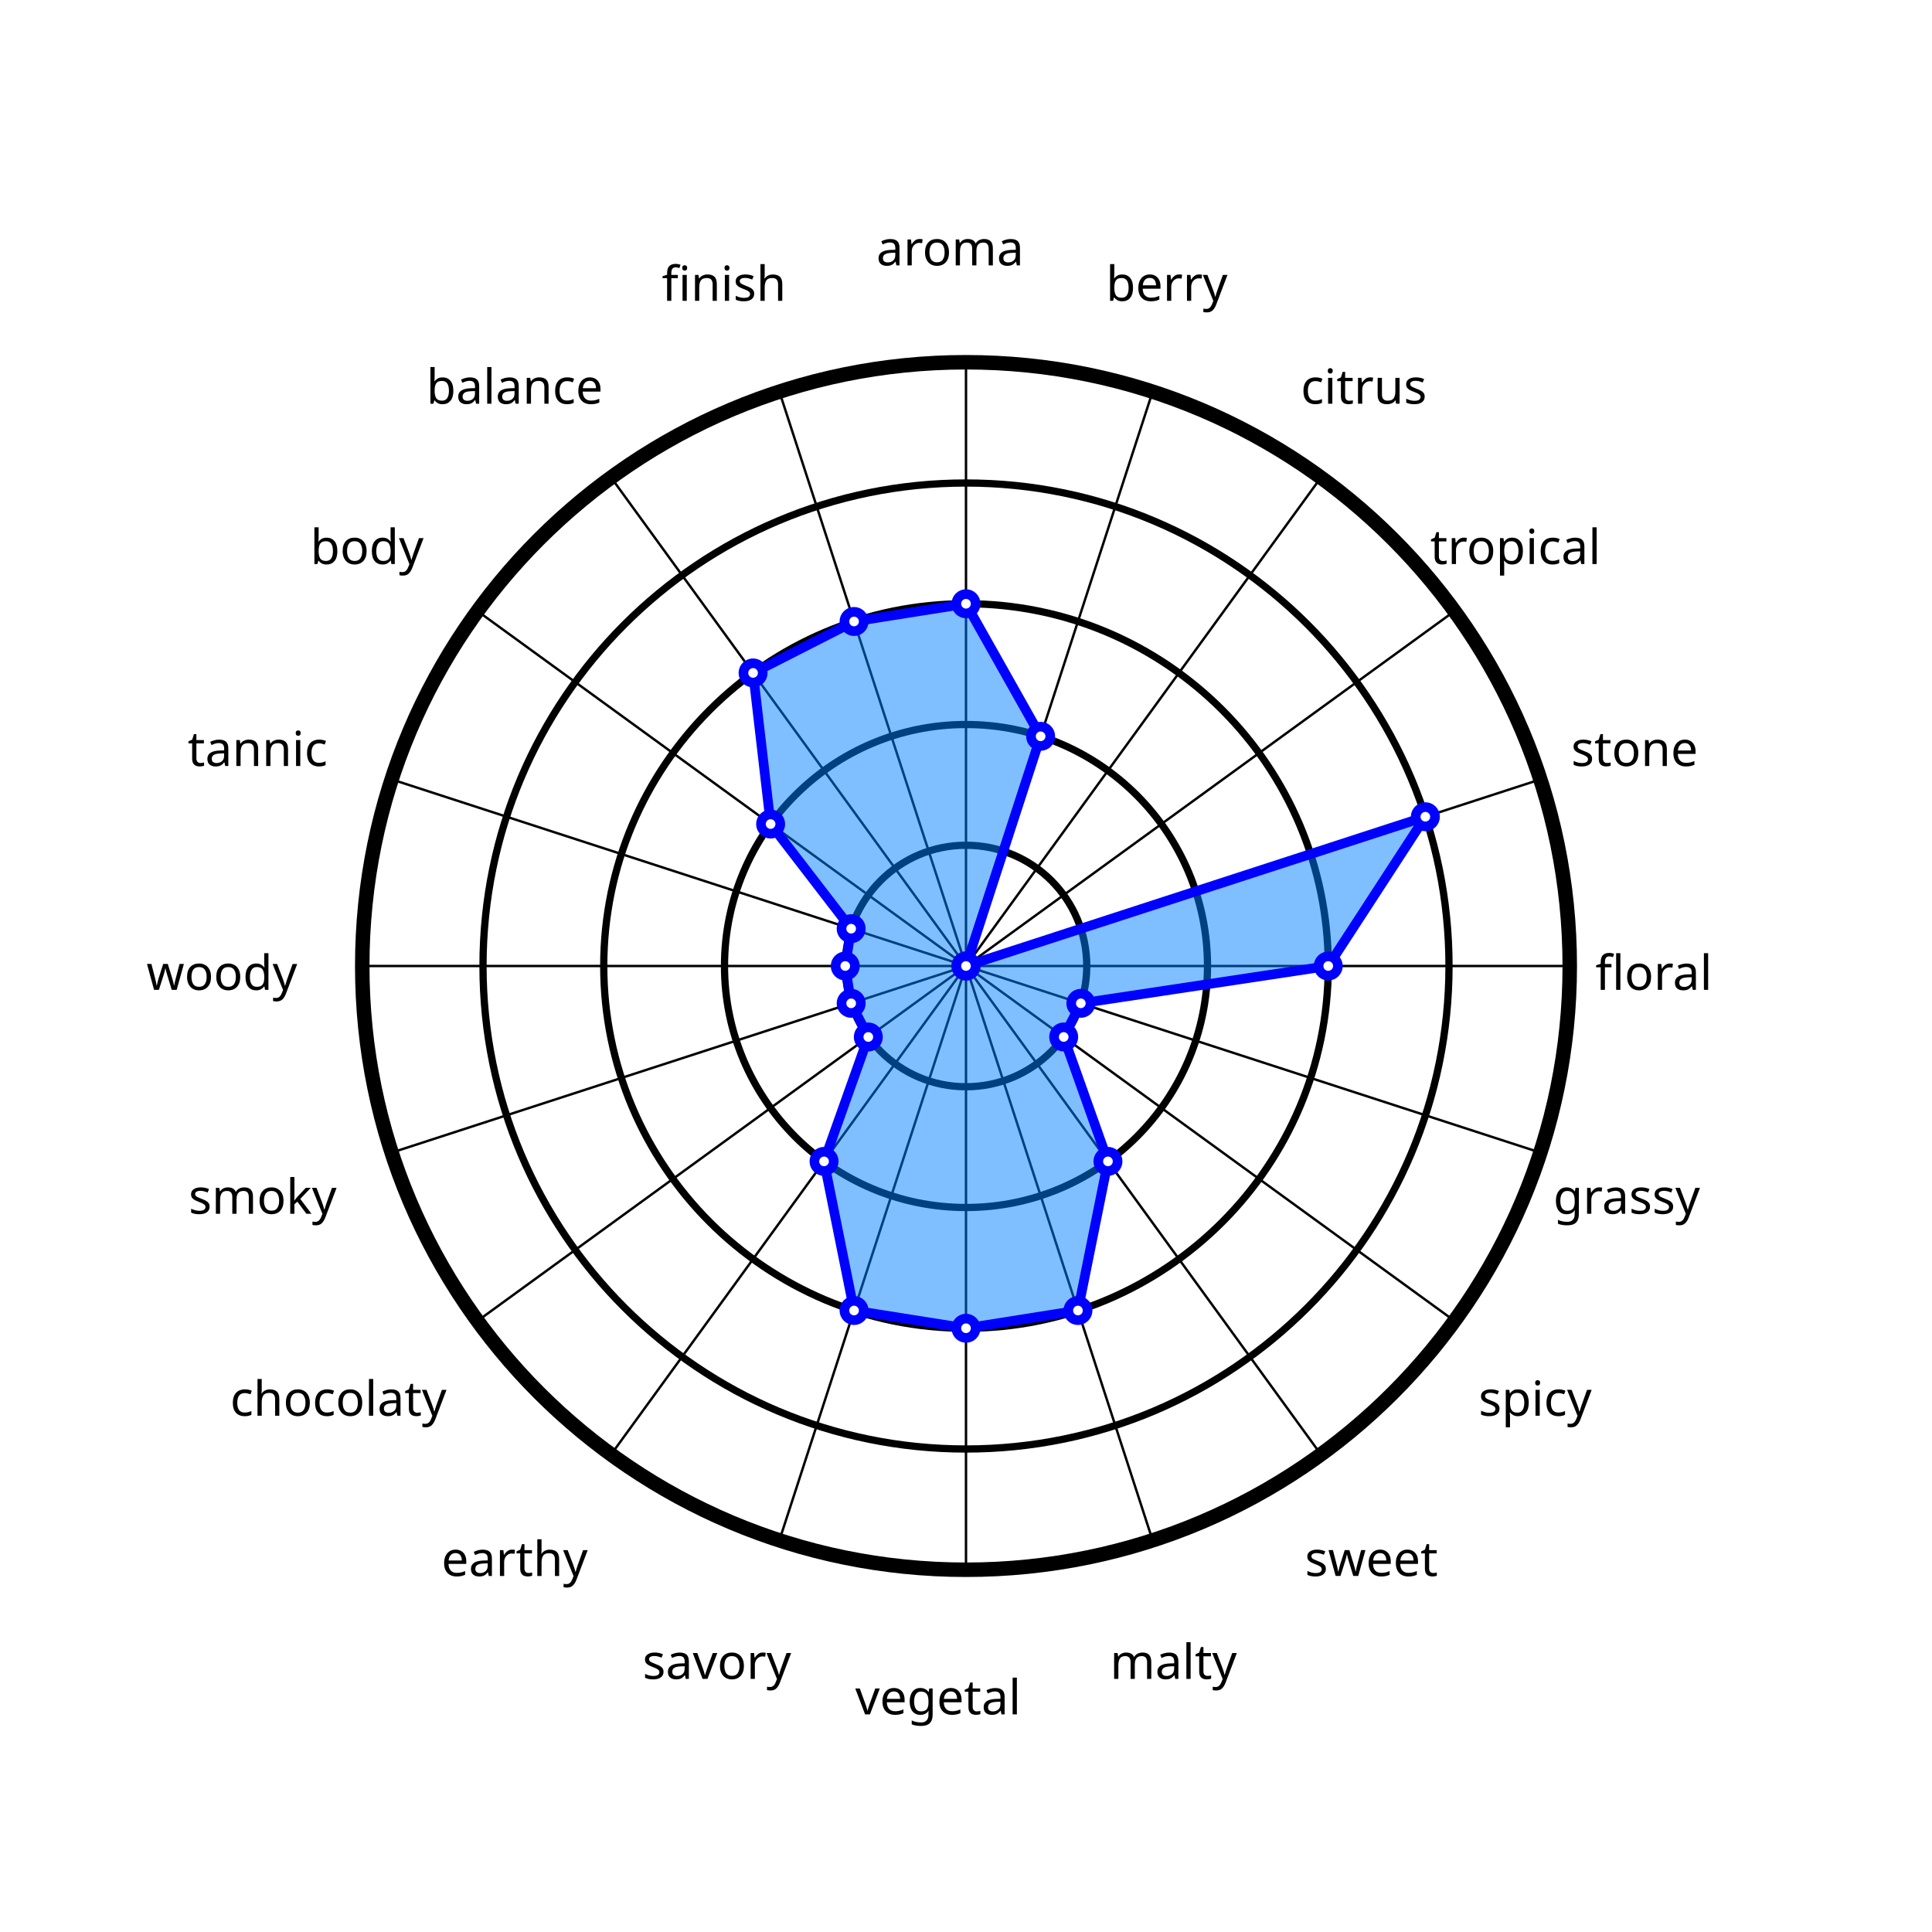
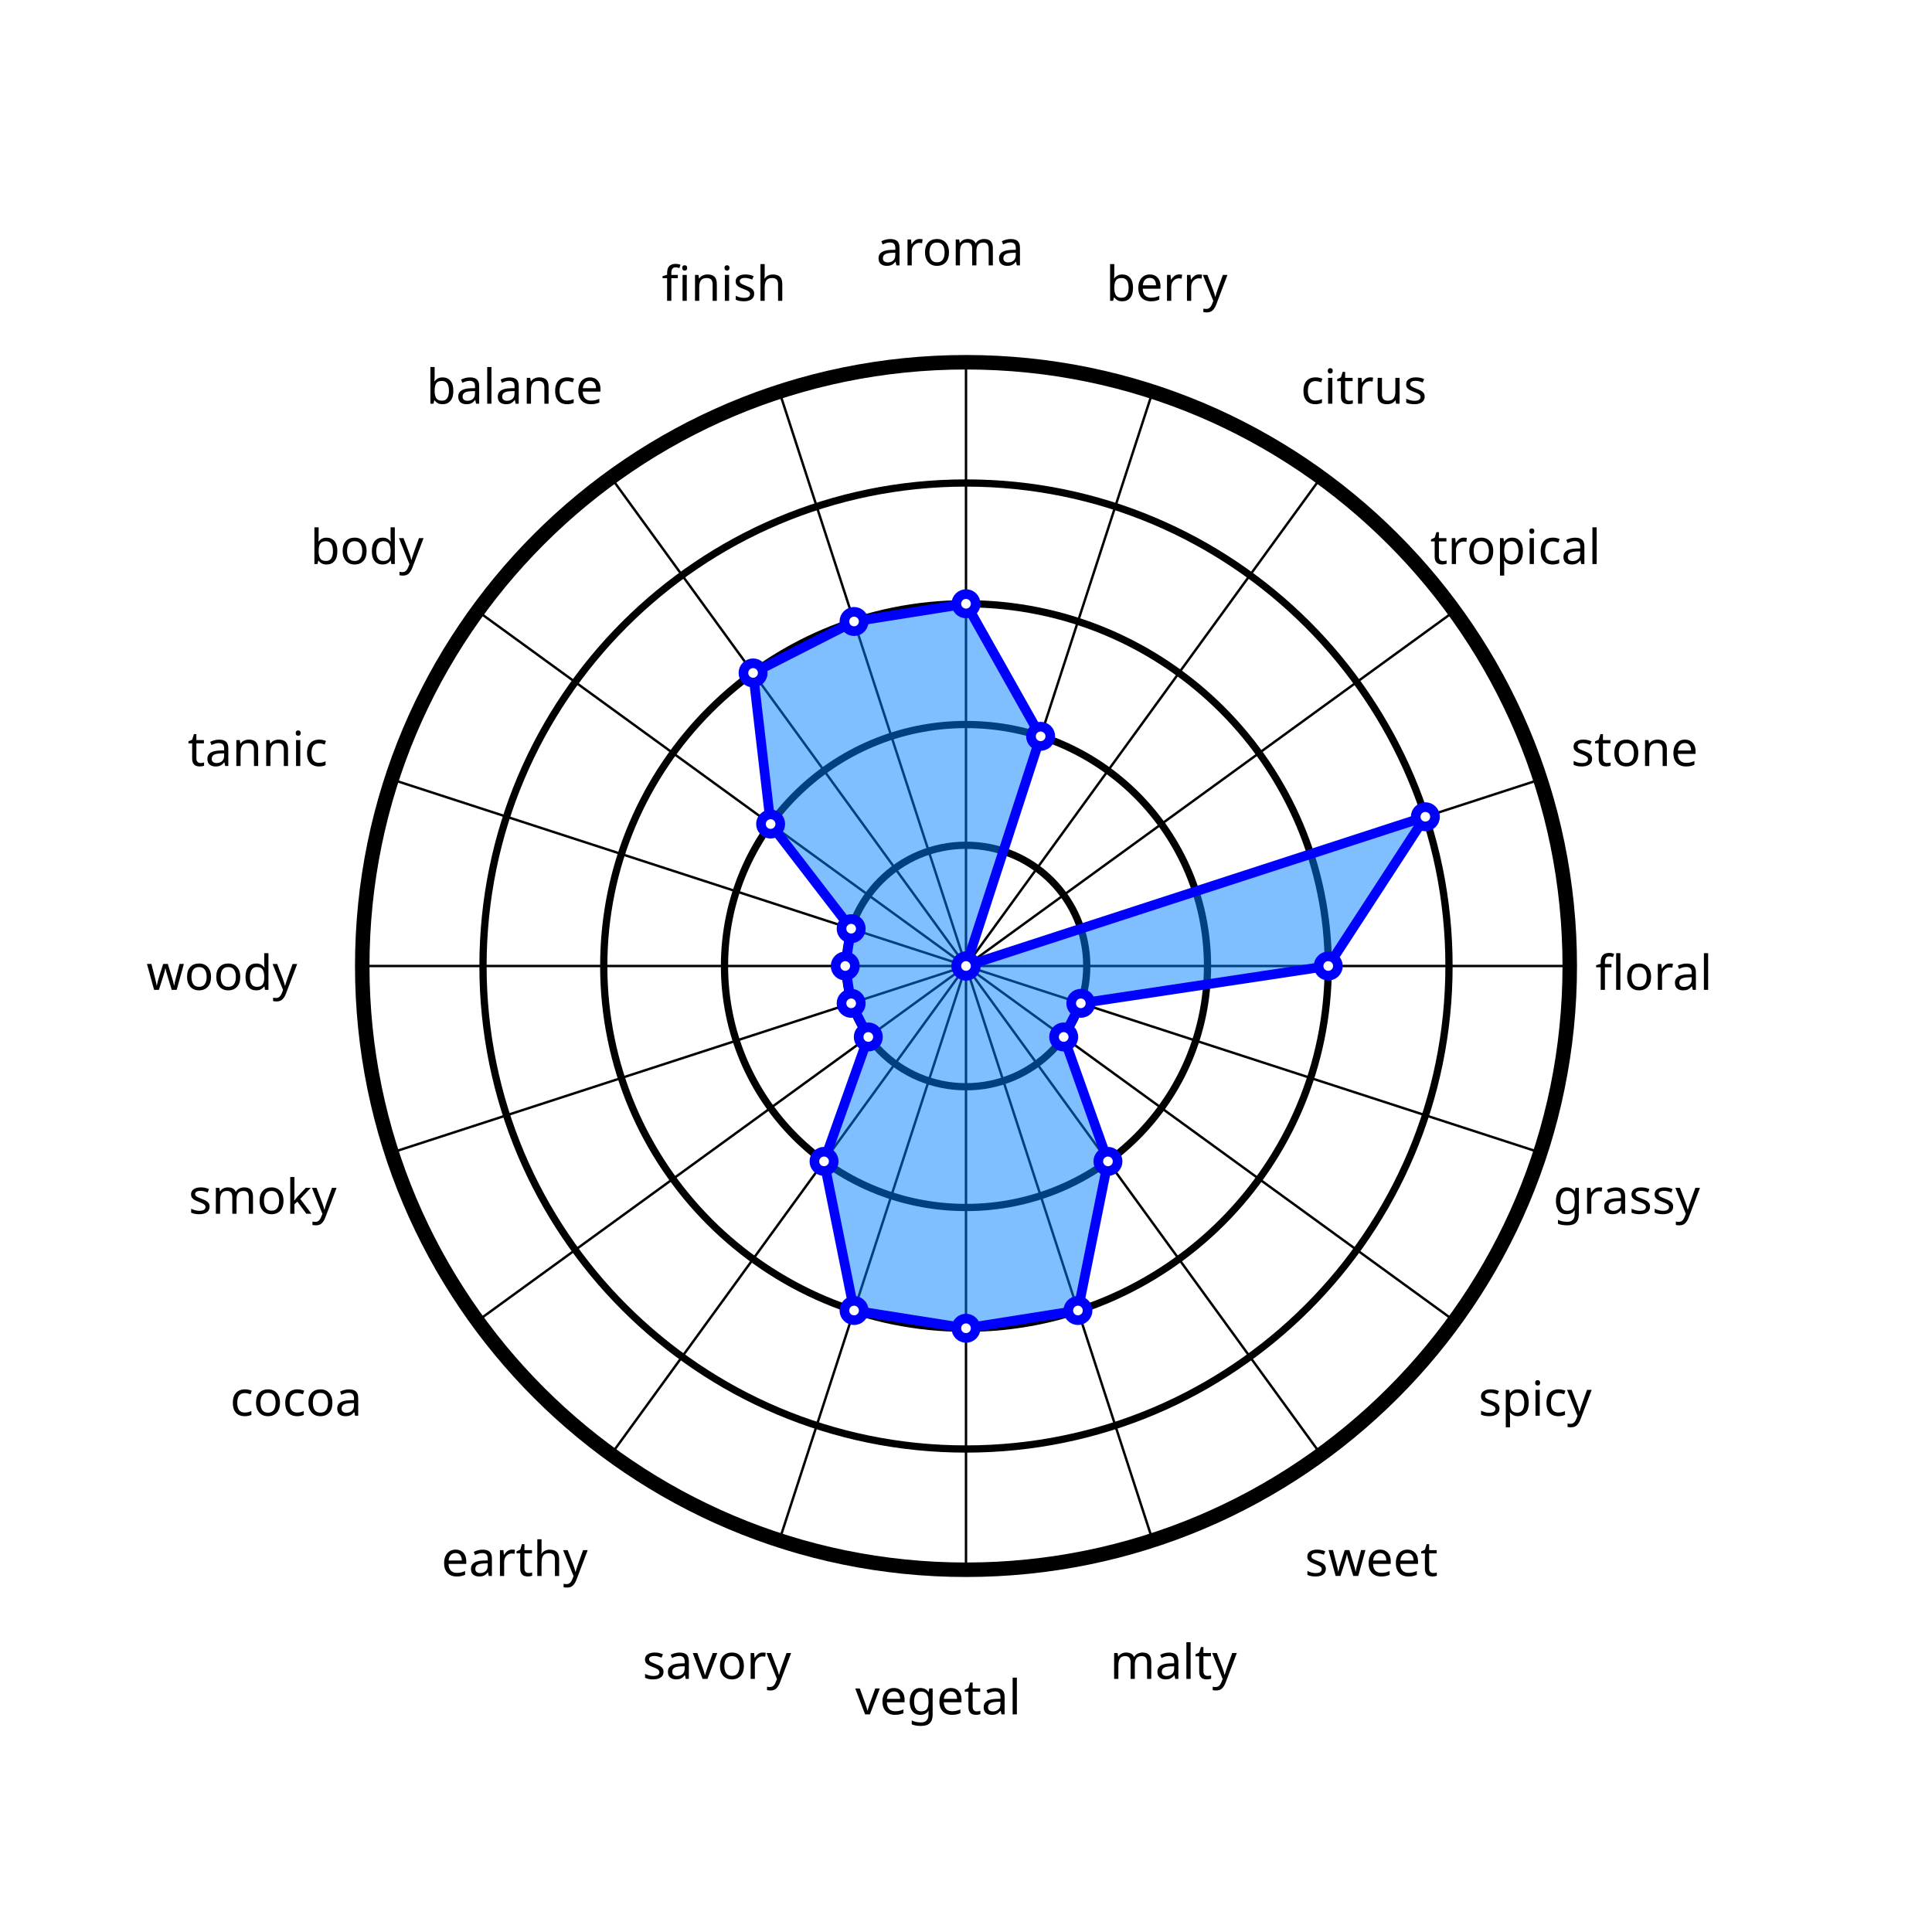
<svg xmlns="http://www.w3.org/2000/svg" id="d3wheel" class="wheel-container__flavor-wheel" viewBox="-400 -400 800 800" version="1.1" baseProfile="full" style="block-size:850px;height:850px;inline-size:850px;perspective-origin:425px 425px;transform-origin:425px 425px;width:850px;">
  <g class="flavor-wheel__ring-grid" style="block-size:auto;height:auto;inline-size:auto;overflow-block:visible;overflow-inline:visible;overflow-x:visible;overflow-y:visible;perspective-origin:400px 400px;transform-origin:0px 0px;width:auto;">
    <circle cx="0" cy="0" r="50" class="ring-grid__circle" style="block-size:auto;fill:none;height:auto;inline-size:auto;overflow-block:visible;overflow-inline:visible;overflow-x:visible;overflow-y:visible;perspective-origin:400px 400px;r:50px;stroke:rgb(0, 0, 0);stroke-width:3px;transform-origin:0px 0px;user-select:none;width:auto;" />
    <circle cx="0" cy="0" r="100" class="ring-grid__circle" style="block-size:auto;fill:none;height:auto;inline-size:auto;overflow-block:visible;overflow-inline:visible;overflow-x:visible;overflow-y:visible;perspective-origin:400px 400px;r:100px;stroke:rgb(0, 0, 0);stroke-width:3px;transform-origin:0px 0px;user-select:none;width:auto;" />
    <circle cx="0" cy="0" r="150" class="ring-grid__circle" style="block-size:auto;fill:none;height:auto;inline-size:auto;overflow-block:visible;overflow-inline:visible;overflow-x:visible;overflow-y:visible;perspective-origin:400px 400px;r:150px;stroke:rgb(0, 0, 0);stroke-width:3px;transform-origin:0px 0px;user-select:none;width:auto;" />
    <circle cx="0" cy="0" r="200" class="ring-grid__circle" style="block-size:auto;fill:none;height:auto;inline-size:auto;overflow-block:visible;overflow-inline:visible;overflow-x:visible;overflow-y:visible;perspective-origin:400px 400px;r:200px;stroke:rgb(0, 0, 0);stroke-width:3px;transform-origin:0px 0px;user-select:none;width:auto;" />
    <circle cx="0" cy="0" r="250" class="ring-grid__circle" style="block-size:auto;fill:none;height:auto;inline-size:auto;overflow-block:visible;overflow-inline:visible;overflow-x:visible;overflow-y:visible;perspective-origin:400px 400px;r:250px;stroke:rgb(0, 0, 0);stroke-width:6px;transform-origin:0px 0px;user-select:none;width:auto;" />
  </g>
  <g class="flavor-wheel__ray-grid" style="block-size:auto;height:auto;inline-size:auto;overflow-block:visible;overflow-inline:visible;overflow-x:visible;overflow-y:visible;perspective-origin:400px 400px;transform-origin:0px 0px;width:auto;">
    <line x1="0" y1="0" x2="250" y2="0" class="ray-grid__ray" style="block-size:auto;height:auto;inline-size:auto;overflow-block:visible;overflow-inline:visible;overflow-x:visible;overflow-y:visible;perspective-origin:400px 400px;stroke:rgb(0, 0, 0);transform-origin:0px 0px;user-select:none;width:auto;" />
    <line x1="0" y1="0" x2="237.764" y2="-77.254" class="ray-grid__ray" style="block-size:auto;height:auto;inline-size:auto;overflow-block:visible;overflow-inline:visible;overflow-x:visible;overflow-y:visible;perspective-origin:400px 400px;stroke:rgb(0, 0, 0);transform-origin:0px 0px;user-select:none;width:auto;" />
    <line x1="0" y1="0" x2="202.254" y2="-146.946" class="ray-grid__ray" style="block-size:auto;height:auto;inline-size:auto;overflow-block:visible;overflow-inline:visible;overflow-x:visible;overflow-y:visible;perspective-origin:400px 400px;stroke:rgb(0, 0, 0);transform-origin:0px 0px;user-select:none;width:auto;" />
    <line x1="0" y1="0" x2="146.946" y2="-202.254" class="ray-grid__ray" style="block-size:auto;height:auto;inline-size:auto;overflow-block:visible;overflow-inline:visible;overflow-x:visible;overflow-y:visible;perspective-origin:400px 400px;stroke:rgb(0, 0, 0);transform-origin:0px 0px;user-select:none;width:auto;" />
    <line x1="0" y1="0" x2="77.254" y2="-237.764" class="ray-grid__ray" style="block-size:auto;height:auto;inline-size:auto;overflow-block:visible;overflow-inline:visible;overflow-x:visible;overflow-y:visible;perspective-origin:400px 400px;stroke:rgb(0, 0, 0);transform-origin:0px 0px;user-select:none;width:auto;" />
    <line x1="0" y1="0" x2="1.5308084989341916e-14" y2="-250" class="ray-grid__ray" style="block-size:auto;height:auto;inline-size:auto;overflow-block:visible;overflow-inline:visible;overflow-x:visible;overflow-y:visible;perspective-origin:400px 400px;stroke:rgb(0, 0, 0);transform-origin:0px 0px;user-select:none;width:auto;" />
    <line x1="0" y1="0" x2="-77.254" y2="-237.764" class="ray-grid__ray" style="block-size:auto;height:auto;inline-size:auto;overflow-block:visible;overflow-inline:visible;overflow-x:visible;overflow-y:visible;perspective-origin:400px 400px;stroke:rgb(0, 0, 0);transform-origin:0px 0px;user-select:none;width:auto;" />
    <line x1="0" y1="0" x2="-146.946" y2="-202.254" class="ray-grid__ray" style="block-size:auto;height:auto;inline-size:auto;overflow-block:visible;overflow-inline:visible;overflow-x:visible;overflow-y:visible;perspective-origin:400px 400px;stroke:rgb(0, 0, 0);transform-origin:0px 0px;user-select:none;width:auto;" />
    <line x1="0" y1="0" x2="-202.254" y2="-146.946" class="ray-grid__ray" style="block-size:auto;height:auto;inline-size:auto;overflow-block:visible;overflow-inline:visible;overflow-x:visible;overflow-y:visible;perspective-origin:400px 400px;stroke:rgb(0, 0, 0);transform-origin:0px 0px;user-select:none;width:auto;" />
    <line x1="0" y1="0" x2="-237.764" y2="-77.254" class="ray-grid__ray" style="block-size:auto;height:auto;inline-size:auto;overflow-block:visible;overflow-inline:visible;overflow-x:visible;overflow-y:visible;perspective-origin:400px 400px;stroke:rgb(0, 0, 0);transform-origin:0px 0px;user-select:none;width:auto;" />
    <line x1="0" y1="0" x2="-250" y2="-3.061616997868383e-14" class="ray-grid__ray" style="block-size:auto;height:auto;inline-size:auto;overflow-block:visible;overflow-inline:visible;overflow-x:visible;overflow-y:visible;perspective-origin:400px 400px;stroke:rgb(0, 0, 0);transform-origin:0px 0px;user-select:none;width:auto;" />
    <line x1="0" y1="0" x2="-237.764" y2="77.254" class="ray-grid__ray" style="block-size:auto;height:auto;inline-size:auto;overflow-block:visible;overflow-inline:visible;overflow-x:visible;overflow-y:visible;perspective-origin:400px 400px;stroke:rgb(0, 0, 0);transform-origin:0px 0px;user-select:none;width:auto;" />
    <line x1="0" y1="0" x2="-202.254" y2="146.946" class="ray-grid__ray" style="block-size:auto;height:auto;inline-size:auto;overflow-block:visible;overflow-inline:visible;overflow-x:visible;overflow-y:visible;perspective-origin:400px 400px;stroke:rgb(0, 0, 0);transform-origin:0px 0px;user-select:none;width:auto;" />
    <line x1="0" y1="0" x2="-146.946" y2="202.254" class="ray-grid__ray" style="block-size:auto;height:auto;inline-size:auto;overflow-block:visible;overflow-inline:visible;overflow-x:visible;overflow-y:visible;perspective-origin:400px 400px;stroke:rgb(0, 0, 0);transform-origin:0px 0px;user-select:none;width:auto;" />
    <line x1="0" y1="0" x2="-77.254" y2="237.764" class="ray-grid__ray" style="block-size:auto;height:auto;inline-size:auto;overflow-block:visible;overflow-inline:visible;overflow-x:visible;overflow-y:visible;perspective-origin:400px 400px;stroke:rgb(0, 0, 0);transform-origin:0px 0px;user-select:none;width:auto;" />
    <line x1="0" y1="0" x2="-4.5924254968025744e-14" y2="250" class="ray-grid__ray" style="block-size:auto;height:auto;inline-size:auto;overflow-block:visible;overflow-inline:visible;overflow-x:visible;overflow-y:visible;perspective-origin:400px 400px;stroke:rgb(0, 0, 0);transform-origin:0px 0px;user-select:none;width:auto;" />
    <line x1="0" y1="0" x2="77.254" y2="237.764" class="ray-grid__ray" style="block-size:auto;height:auto;inline-size:auto;overflow-block:visible;overflow-inline:visible;overflow-x:visible;overflow-y:visible;perspective-origin:400px 400px;stroke:rgb(0, 0, 0);transform-origin:0px 0px;user-select:none;width:auto;" />
    <line x1="0" y1="0" x2="146.946" y2="202.254" class="ray-grid__ray" style="block-size:auto;height:auto;inline-size:auto;overflow-block:visible;overflow-inline:visible;overflow-x:visible;overflow-y:visible;perspective-origin:400px 400px;stroke:rgb(0, 0, 0);transform-origin:0px 0px;user-select:none;width:auto;" />
    <line x1="0" y1="0" x2="202.254" y2="146.946" class="ray-grid__ray" style="block-size:auto;height:auto;inline-size:auto;overflow-block:visible;overflow-inline:visible;overflow-x:visible;overflow-y:visible;perspective-origin:400px 400px;stroke:rgb(0, 0, 0);transform-origin:0px 0px;user-select:none;width:auto;" />
    <line x1="0" y1="0" x2="237.764" y2="77.254" class="ray-grid__ray" style="block-size:auto;height:auto;inline-size:auto;overflow-block:visible;overflow-inline:visible;overflow-x:visible;overflow-y:visible;perspective-origin:400px 400px;stroke:rgb(0, 0, 0);transform-origin:0px 0px;user-select:none;width:auto;" />
  </g>
  <g class="flavor-wheel__flavor-labels" style="block-size:auto;height:auto;inline-size:auto;overflow-block:visible;overflow-inline:visible;overflow-x:visible;overflow-y:visible;perspective-origin:400px 400px;transform-origin:0px 0px;width:auto;">
    <text class="flavor-labels__label" x="260.627" y="-10.118" style="block-size:auto;font-family:sans-serif;font-size:20px;height:auto;inline-size:auto;overflow-block:visible;overflow-inline:visible;overflow-x:visible;overflow-y:visible;perspective-origin:400px 400px;text-transform:uppercase;transform-origin:0px 0px;width:auto;">
      <tspan class="label__line" x="260.627" dy="1em" style="block-size:auto;font-family:sans-serif;font-size:20px;height:auto;inline-size:auto;overflow-block:visible;overflow-inline:visible;overflow-x:visible;overflow-y:visible;perspective-origin:41.333px 10.75px;text-transform:uppercase;transform-origin:0px 0px;width:auto;">floral</tspan>
    </text>
    <text class="flavor-labels__label" x="250.572" y="-102.823" style="block-size:auto;font-family:sans-serif;font-size:20px;height:auto;inline-size:auto;overflow-block:visible;overflow-inline:visible;overflow-x:visible;overflow-y:visible;perspective-origin:400px 400px;text-transform:uppercase;transform-origin:0px 0px;width:auto;">
      <tspan class="label__line" x="250.572" dy="1em" style="block-size:auto;font-family:sans-serif;font-size:20px;height:auto;inline-size:auto;overflow-block:visible;overflow-inline:visible;overflow-x:visible;overflow-y:visible;perspective-origin:36.417px 10.75px;text-transform:uppercase;transform-origin:0px 0px;width:auto;">stone</tspan>
    </text>
    <text class="flavor-labels__label" x="192.227" y="-186.453" style="block-size:auto;font-family:sans-serif;font-size:20px;height:auto;inline-size:auto;overflow-block:visible;overflow-inline:visible;overflow-x:visible;overflow-y:visible;perspective-origin:400px 400px;text-transform:uppercase;transform-origin:0px 0px;width:auto;">
      <tspan class="label__line" x="192.227" dy="1em" style="block-size:auto;font-family:sans-serif;font-size:20px;height:auto;inline-size:auto;overflow-block:visible;overflow-inline:visible;overflow-x:visible;overflow-y:visible;perspective-origin:53.133px 10.75px;text-transform:uppercase;transform-origin:0px 0px;width:auto;">tropical</tspan>
    </text>
    <text class="flavor-labels__label" x="138.641" y="-252.823" style="block-size:auto;font-family:sans-serif;font-size:20px;height:auto;inline-size:auto;overflow-block:visible;overflow-inline:visible;overflow-x:visible;overflow-y:visible;perspective-origin:400px 400px;text-transform:uppercase;transform-origin:0px 0px;width:auto;">
      <tspan class="label__line" x="138.641" dy="1em" style="block-size:auto;font-family:sans-serif;font-size:20px;height:auto;inline-size:auto;overflow-block:visible;overflow-inline:visible;overflow-x:visible;overflow-y:visible;perspective-origin:39.55px 10.75px;text-transform:uppercase;transform-origin:0px 0px;width:auto;">citrus</tspan>
    </text>
    <text class="flavor-labels__label" x="57.96" y="-295.435" style="block-size:auto;font-family:sans-serif;font-size:20px;height:auto;inline-size:auto;overflow-block:visible;overflow-inline:visible;overflow-x:visible;overflow-y:visible;perspective-origin:400px 400px;text-transform:uppercase;transform-origin:0px 0px;width:auto;">
      <tspan class="label__line" x="57.96" dy="1em" style="block-size:auto;font-family:sans-serif;font-size:20px;height:auto;inline-size:auto;overflow-block:visible;overflow-inline:visible;overflow-x:visible;overflow-y:visible;perspective-origin:36.417px 10.75px;text-transform:uppercase;transform-origin:0px 0px;width:auto;">berry</tspan>
    </text>
    <text class="flavor-labels__label" x="-37.137" y="-310.118" style="block-size:auto;font-family:sans-serif;font-size:20px;height:auto;inline-size:auto;overflow-block:visible;overflow-inline:visible;overflow-x:visible;overflow-y:visible;perspective-origin:400px 400px;text-transform:uppercase;transform-origin:0px 0px;width:auto;">
      <tspan class="label__line" x="-37.137" dy="1em" style="block-size:auto;font-family:sans-serif;font-size:20px;height:auto;inline-size:auto;overflow-block:visible;overflow-inline:visible;overflow-x:visible;overflow-y:visible;perspective-origin:38.958px 10.75px;text-transform:uppercase;transform-origin:0px 0px;width:auto;">aroma</tspan>
    </text>
    <text class="flavor-labels__label" x="-125.952" y="-295.435" style="block-size:auto;font-family:sans-serif;font-size:20px;height:auto;inline-size:auto;overflow-block:visible;overflow-inline:visible;overflow-x:visible;overflow-y:visible;perspective-origin:400px 400px;text-transform:uppercase;transform-origin:0px 0px;width:auto;">
      <tspan class="label__line" x="-125.952" dy="1em" style="block-size:auto;font-family:sans-serif;font-size:20px;height:auto;inline-size:auto;overflow-block:visible;overflow-inline:visible;overflow-x:visible;overflow-y:visible;perspective-origin:34.825px 10.75px;text-transform:uppercase;transform-origin:0px 0px;width:auto;">finish</tspan>
    </text>
    <text class="flavor-labels__label" x="-223.481" y="-252.823" style="block-size:auto;font-family:sans-serif;font-size:20px;height:auto;inline-size:auto;overflow-block:visible;overflow-inline:visible;overflow-x:visible;overflow-y:visible;perspective-origin:400px 400px;text-transform:uppercase;transform-origin:0px 0px;width:auto;">
      <tspan class="label__line" x="-223.481" dy="1em" style="block-size:auto;font-family:sans-serif;font-size:20px;height:auto;inline-size:auto;overflow-block:visible;overflow-inline:visible;overflow-x:visible;overflow-y:visible;perspective-origin:49.592px 10.75px;text-transform:uppercase;transform-origin:0px 0px;width:auto;">balance</tspan>
    </text>
    <text class="flavor-labels__label" x="-271.513" y="-186.453" style="block-size:auto;font-family:sans-serif;font-size:20px;height:auto;inline-size:auto;overflow-block:visible;overflow-inline:visible;overflow-x:visible;overflow-y:visible;perspective-origin:400px 400px;text-transform:uppercase;transform-origin:0px 0px;width:auto;">
      <tspan class="label__line" x="-271.513" dy="1em" style="block-size:auto;font-family:sans-serif;font-size:20px;height:auto;inline-size:auto;overflow-block:visible;overflow-inline:visible;overflow-x:visible;overflow-y:visible;perspective-origin:30.108px 10.75px;text-transform:uppercase;transform-origin:0px 0px;width:auto;">body</tspan>
    </text>
    <text class="flavor-labels__label" x="-322.274" y="-102.823" style="block-size:auto;font-family:sans-serif;font-size:20px;height:auto;inline-size:auto;overflow-block:visible;overflow-inline:visible;overflow-x:visible;overflow-y:visible;perspective-origin:400px 400px;text-transform:uppercase;transform-origin:0px 0px;width:auto;">
      <tspan class="label__line" x="-322.274" dy="1em" style="block-size:auto;font-family:sans-serif;font-size:20px;height:auto;inline-size:auto;overflow-block:visible;overflow-inline:visible;overflow-x:visible;overflow-y:visible;perspective-origin:38.767px 10.75px;text-transform:uppercase;transform-origin:0px 0px;width:auto;">tannic</tspan>
    </text>
    <text class="flavor-labels__label" x="-339.357" y="-10.118" style="block-size:auto;font-family:sans-serif;font-size:20px;height:auto;inline-size:auto;overflow-block:visible;overflow-inline:visible;overflow-x:visible;overflow-y:visible;perspective-origin:400px 400px;text-transform:uppercase;transform-origin:0px 0px;width:auto;">
      <tspan class="label__line" x="-339.357" dy="1em" style="block-size:auto;font-family:sans-serif;font-size:20px;height:auto;inline-size:auto;overflow-block:visible;overflow-inline:visible;overflow-x:visible;overflow-y:visible;perspective-origin:41.317px 10.75px;text-transform:uppercase;transform-origin:0px 0px;width:auto;">woody</tspan>
    </text>
    <text class="flavor-labels__label" x="-321.897" y="82.587" style="block-size:auto;font-family:sans-serif;font-size:20px;height:auto;inline-size:auto;overflow-block:visible;overflow-inline:visible;overflow-x:visible;overflow-y:visible;perspective-origin:400px 400px;text-transform:uppercase;transform-origin:0px 0px;width:auto;">
      <tspan class="label__line" x="-321.897" dy="1em" style="block-size:auto;font-family:sans-serif;font-size:20px;height:auto;inline-size:auto;overflow-block:visible;overflow-inline:visible;overflow-x:visible;overflow-y:visible;perspective-origin:38.367px 10.75px;text-transform:uppercase;transform-origin:0px 0px;width:auto;">smoky</tspan>
    </text>
    <text class="flavor-labels__label" x="-304.674" y="166.218" style="block-size:auto;font-family:sans-serif;font-size:20px;height:auto;inline-size:auto;overflow-block:visible;overflow-inline:visible;overflow-x:visible;overflow-y:visible;perspective-origin:400px 400px;text-transform:uppercase;transform-origin:0px 0px;width:auto;">
-       <tspan class="label__line" x="-304.674" dy="1em" style="block-size:auto;font-family:sans-serif;font-size:20px;height:auto;inline-size:auto;overflow-block:visible;overflow-inline:visible;overflow-x:visible;overflow-y:visible;perspective-origin:65.342px 10.75px;text-transform:uppercase;transform-origin:0px 0px;width:auto;">chocolaty</tspan>
+       <tspan class="label__line" x="-304.674" dy="1em" style="block-size:auto;font-family:sans-serif;font-size:20px;height:auto;inline-size:auto;overflow-block:visible;overflow-inline:visible;overflow-x:visible;overflow-y:visible;perspective-origin:65.342px 10.75px;text-transform:uppercase;transform-origin:0px 0px;width:auto;">cocoa</tspan>
    </text>
    <text class="flavor-labels__label" x="-217.19" y="232.587" style="block-size:auto;font-family:sans-serif;font-size:20px;height:auto;inline-size:auto;overflow-block:visible;overflow-inline:visible;overflow-x:visible;overflow-y:visible;perspective-origin:400px 400px;text-transform:uppercase;transform-origin:0px 0px;width:auto;">
      <tspan class="label__line" x="-217.19" dy="1em" style="block-size:auto;font-family:sans-serif;font-size:20px;height:auto;inline-size:auto;overflow-block:visible;overflow-inline:visible;overflow-x:visible;overflow-y:visible;perspective-origin:42.908px 10.75px;text-transform:uppercase;transform-origin:0px 0px;width:auto;">earthy</tspan>
    </text>
    <text class="flavor-labels__label" x="-133.936" y="275.199" style="block-size:auto;font-family:sans-serif;font-size:20px;height:auto;inline-size:auto;overflow-block:visible;overflow-inline:visible;overflow-x:visible;overflow-y:visible;perspective-origin:400px 400px;text-transform:uppercase;transform-origin:0px 0px;width:auto;">
      <tspan class="label__line" x="-133.936" dy="1em" style="block-size:auto;font-family:sans-serif;font-size:20px;height:auto;inline-size:auto;overflow-block:visible;overflow-inline:visible;overflow-x:visible;overflow-y:visible;perspective-origin:43.308px 10.75px;text-transform:uppercase;transform-origin:0px 0px;width:auto;">savory</tspan>
    </text>
    <text class="flavor-labels__label" x="-45.851" y="289.882" style="block-size:auto;font-family:sans-serif;font-size:20px;height:auto;inline-size:auto;overflow-block:visible;overflow-inline:visible;overflow-x:visible;overflow-y:visible;perspective-origin:400px 400px;text-transform:uppercase;transform-origin:0px 0px;width:auto;">
      <tspan class="label__line" x="-45.851" dy="1em" style="block-size:auto;font-family:sans-serif;font-size:20px;height:auto;inline-size:auto;overflow-block:visible;overflow-inline:visible;overflow-x:visible;overflow-y:visible;perspective-origin:48.217px 10.75px;text-transform:uppercase;transform-origin:0px 0px;width:auto;">vegetal</tspan>
    </text>
    <text class="flavor-labels__label" x="59.638" y="275.199" style="block-size:auto;font-family:sans-serif;font-size:20px;height:auto;inline-size:auto;overflow-block:visible;overflow-inline:visible;overflow-x:visible;overflow-y:visible;perspective-origin:400px 400px;text-transform:uppercase;transform-origin:0px 0px;width:auto;">
      <tspan class="label__line" x="59.638" dy="1em" style="block-size:auto;font-family:sans-serif;font-size:20px;height:auto;inline-size:auto;overflow-block:visible;overflow-inline:visible;overflow-x:visible;overflow-y:visible;perspective-origin:34.633px 10.75px;text-transform:uppercase;transform-origin:0px 0px;width:auto;">malty</tspan>
    </text>
    <text class="flavor-labels__label" x="140.32" y="232.587" style="block-size:auto;font-family:sans-serif;font-size:20px;height:auto;inline-size:auto;overflow-block:visible;overflow-inline:visible;overflow-x:visible;overflow-y:visible;perspective-origin:400px 400px;text-transform:uppercase;transform-origin:0px 0px;width:auto;">
      <tspan class="label__line" x="140.32" dy="1em" style="block-size:auto;font-family:sans-serif;font-size:20px;height:auto;inline-size:auto;overflow-block:visible;overflow-inline:visible;overflow-x:visible;overflow-y:visible;perspective-origin:37.767px 10.75px;text-transform:uppercase;transform-origin:0px 0px;width:auto;">sweet</tspan>
    </text>
    <text class="flavor-labels__label" x="212.235" y="166.218" style="block-size:auto;font-family:sans-serif;font-size:20px;height:auto;inline-size:auto;overflow-block:visible;overflow-inline:visible;overflow-x:visible;overflow-y:visible;perspective-origin:400px 400px;text-transform:uppercase;transform-origin:0px 0px;width:auto;">
      <tspan class="label__line" x="212.235" dy="1em" style="block-size:auto;font-family:sans-serif;font-size:20px;height:auto;inline-size:auto;overflow-block:visible;overflow-inline:visible;overflow-x:visible;overflow-y:visible;perspective-origin:31.875px 10.75px;text-transform:uppercase;transform-origin:0px 0px;width:auto;">spicy</tspan>
    </text>
    <text class="flavor-labels__label" x="243.176" y="82.587" style="block-size:auto;font-family:sans-serif;font-size:20px;height:auto;inline-size:auto;overflow-block:visible;overflow-inline:visible;overflow-x:visible;overflow-y:visible;perspective-origin:400px 400px;text-transform:uppercase;transform-origin:0px 0px;width:auto;">
      <tspan class="label__line" x="243.176" dy="1em" style="block-size:auto;font-family:sans-serif;font-size:20px;height:auto;inline-size:auto;overflow-block:visible;overflow-inline:visible;overflow-x:visible;overflow-y:visible;perspective-origin:44.275px 10.75px;text-transform:uppercase;transform-origin:0px 0px;width:auto;">grassy</tspan>
    </text>
  </g>
  <g class="flavor-wheel__data-polyline" style="block-size:auto;height:auto;inline-size:auto;overflow-block:visible;overflow-inline:visible;overflow-x:visible;overflow-y:visible;perspective-origin:400px 400px;transform-origin:0px 0px;width:auto;">
    <path class="data-polyline__path" d="M150,0L190.211,-61.803L0,0L0,0L30.902,-95.106L9.184850993605149e-15,-150L-46.353,-142.658L-88.168,-121.353L-80.902,-58.779L-47.553,-15.451L-50,-6.123233995736766e-15L-47.553,15.451L-40.451,29.389L-58.779,80.902L-46.353,142.658L-2.7554552980815446e-14,150L46.353,142.658L58.779,80.902L40.451,29.389L47.553,15.451L150,0" style="block-size:auto;d:path(&quot;M 150 0 L 190.211 -61.803 L 0 0 L 0 0 L 30.902 -95.106 L 9.18485e-15 -150 L -46.353 -142.658 L -88.168 -121.353 L -80.902 -58.779 L -47.553 -15.451 L -50 -6.12323e-15 L -47.553 15.451 L -40.451 29.389 L -58.779 80.902 L -46.353 142.658 L -2.75546e-14 150 L 46.353 142.658 L 58.779 80.902 L 40.451 29.389 L 47.553 15.451 L 150 0&quot;);fill:rgba(0, 128, 255, 0.5);height:auto;inline-size:auto;overflow-block:visible;overflow-inline:visible;overflow-x:visible;overflow-y:visible;perspective-origin:400px 400px;stroke:rgb(0, 0, 255);stroke-width:4px;transform-origin:0px 0px;user-select:none;width:auto;" />
  </g>
  <g class="flavor-wheel__data-points" style="block-size:auto;height:auto;inline-size:auto;overflow-block:visible;overflow-inline:visible;overflow-x:visible;overflow-y:visible;perspective-origin:400px 400px;transform-origin:0px 0px;width:auto;">
    <g class="data-points__point-group" style="block-size:auto;height:auto;inline-size:auto;overflow-block:visible;overflow-inline:visible;overflow-x:visible;overflow-y:visible;perspective-origin:400px 400px;transform-origin:0px 0px;width:auto;">
      <circle class="data-points__point" r="4" cx="150" cy="0" style="block-size:auto;cx:150px;fill:rgb(255, 255, 255);height:auto;inline-size:auto;overflow-block:visible;overflow-inline:visible;overflow-x:visible;overflow-y:visible;perspective-origin:400px 400px;r:4px;stroke:rgb(0, 0, 255);stroke-width:4px;transform-origin:0px 0px;user-select:none;width:auto;" />
      <circle class="data-points__point" r="4" cx="190.211" cy="-61.803" style="block-size:auto;cx:190.211px;cy:-61.803px;fill:rgb(255, 255, 255);height:auto;inline-size:auto;overflow-block:visible;overflow-inline:visible;overflow-x:visible;overflow-y:visible;perspective-origin:400px 400px;r:4px;stroke:rgb(0, 0, 255);stroke-width:4px;transform-origin:0px 0px;user-select:none;width:auto;" />
      <circle class="data-points__point" r="4" cx="0" cy="0" style="block-size:auto;fill:rgb(255, 255, 255);height:auto;inline-size:auto;overflow-block:visible;overflow-inline:visible;overflow-x:visible;overflow-y:visible;perspective-origin:400px 400px;r:4px;stroke:rgb(0, 0, 255);stroke-width:4px;transform-origin:0px 0px;user-select:none;width:auto;" />
      <circle class="data-points__point" r="4" cx="0" cy="0" style="block-size:auto;fill:rgb(255, 255, 255);height:auto;inline-size:auto;overflow-block:visible;overflow-inline:visible;overflow-x:visible;overflow-y:visible;perspective-origin:400px 400px;r:4px;stroke:rgb(0, 0, 255);stroke-width:4px;transform-origin:0px 0px;user-select:none;width:auto;" />
      <circle class="data-points__point" r="4" cx="30.902" cy="-95.106" style="block-size:auto;cx:30.902px;cy:-95.106px;fill:rgb(255, 255, 255);height:auto;inline-size:auto;overflow-block:visible;overflow-inline:visible;overflow-x:visible;overflow-y:visible;perspective-origin:400px 400px;r:4px;stroke:rgb(0, 0, 255);stroke-width:4px;transform-origin:0px 0px;user-select:none;width:auto;" />
      <circle class="data-points__point" r="4" cx="9.184850993605149e-15" cy="-150" style="block-size:auto;cx:9.18485e-15px;cy:-150px;fill:rgb(255, 255, 255);height:auto;inline-size:auto;overflow-block:visible;overflow-inline:visible;overflow-x:visible;overflow-y:visible;perspective-origin:400px 400px;r:4px;stroke:rgb(0, 0, 255);stroke-width:4px;transform-origin:0px 0px;user-select:none;width:auto;" />
      <circle class="data-points__point" r="4" cx="-46.353" cy="-142.658" style="block-size:auto;cx:-46.353px;cy:-142.658px;fill:rgb(255, 255, 255);height:auto;inline-size:auto;overflow-block:visible;overflow-inline:visible;overflow-x:visible;overflow-y:visible;perspective-origin:400px 400px;r:4px;stroke:rgb(0, 0, 255);stroke-width:4px;transform-origin:0px 0px;user-select:none;width:auto;" />
      <circle class="data-points__point" r="4" cx="-88.168" cy="-121.353" style="block-size:auto;cx:-88.168px;cy:-121.353px;fill:rgb(255, 255, 255);height:auto;inline-size:auto;overflow-block:visible;overflow-inline:visible;overflow-x:visible;overflow-y:visible;perspective-origin:400px 400px;r:4px;stroke:rgb(0, 0, 255);stroke-width:4px;transform-origin:0px 0px;user-select:none;width:auto;" />
      <circle class="data-points__point" r="4" cx="-80.902" cy="-58.779" style="block-size:auto;cx:-80.902px;cy:-58.779px;fill:rgb(255, 255, 255);height:auto;inline-size:auto;overflow-block:visible;overflow-inline:visible;overflow-x:visible;overflow-y:visible;perspective-origin:400px 400px;r:4px;stroke:rgb(0, 0, 255);stroke-width:4px;transform-origin:0px 0px;user-select:none;width:auto;" />
      <circle class="data-points__point" r="4" cx="-47.553" cy="-15.451" style="block-size:auto;cx:-47.553px;cy:-15.451px;fill:rgb(255, 255, 255);height:auto;inline-size:auto;overflow-block:visible;overflow-inline:visible;overflow-x:visible;overflow-y:visible;perspective-origin:400px 400px;r:4px;stroke:rgb(0, 0, 255);stroke-width:4px;transform-origin:0px 0px;user-select:none;width:auto;" />
      <circle class="data-points__point" r="4" cx="-50" cy="-6.123233995736766e-15" style="block-size:auto;cx:-50px;cy:-6.12323e-15px;fill:rgb(255, 255, 255);height:auto;inline-size:auto;overflow-block:visible;overflow-inline:visible;overflow-x:visible;overflow-y:visible;perspective-origin:400px 400px;r:4px;stroke:rgb(0, 0, 255);stroke-width:4px;transform-origin:0px 0px;user-select:none;width:auto;" />
      <circle class="data-points__point" r="4" cx="-47.553" cy="15.451" style="block-size:auto;cx:-47.553px;cy:15.451px;fill:rgb(255, 255, 255);height:auto;inline-size:auto;overflow-block:visible;overflow-inline:visible;overflow-x:visible;overflow-y:visible;perspective-origin:400px 400px;r:4px;stroke:rgb(0, 0, 255);stroke-width:4px;transform-origin:0px 0px;user-select:none;width:auto;" />
      <circle class="data-points__point" r="4" cx="-40.451" cy="29.389" style="block-size:auto;cx:-40.451px;cy:29.389px;fill:rgb(255, 255, 255);height:auto;inline-size:auto;overflow-block:visible;overflow-inline:visible;overflow-x:visible;overflow-y:visible;perspective-origin:400px 400px;r:4px;stroke:rgb(0, 0, 255);stroke-width:4px;transform-origin:0px 0px;user-select:none;width:auto;" />
      <circle class="data-points__point" r="4" cx="-58.779" cy="80.902" style="block-size:auto;cx:-58.779px;cy:80.902px;fill:rgb(255, 255, 255);height:auto;inline-size:auto;overflow-block:visible;overflow-inline:visible;overflow-x:visible;overflow-y:visible;perspective-origin:400px 400px;r:4px;stroke:rgb(0, 0, 255);stroke-width:4px;transform-origin:0px 0px;user-select:none;width:auto;" />
      <circle class="data-points__point" r="4" cx="-46.353" cy="142.658" style="block-size:auto;cx:-46.353px;cy:142.658px;fill:rgb(255, 255, 255);height:auto;inline-size:auto;overflow-block:visible;overflow-inline:visible;overflow-x:visible;overflow-y:visible;perspective-origin:400px 400px;r:4px;stroke:rgb(0, 0, 255);stroke-width:4px;transform-origin:0px 0px;user-select:none;width:auto;" />
      <circle class="data-points__point" r="4" cx="-2.7554552980815446e-14" cy="150" style="block-size:auto;cx:-2.75546e-14px;cy:150px;fill:rgb(255, 255, 255);height:auto;inline-size:auto;overflow-block:visible;overflow-inline:visible;overflow-x:visible;overflow-y:visible;perspective-origin:400px 400px;r:4px;stroke:rgb(0, 0, 255);stroke-width:4px;transform-origin:0px 0px;user-select:none;width:auto;" />
      <circle class="data-points__point" r="4" cx="46.353" cy="142.658" style="block-size:auto;cx:46.353px;cy:142.658px;fill:rgb(255, 255, 255);height:auto;inline-size:auto;overflow-block:visible;overflow-inline:visible;overflow-x:visible;overflow-y:visible;perspective-origin:400px 400px;r:4px;stroke:rgb(0, 0, 255);stroke-width:4px;transform-origin:0px 0px;user-select:none;width:auto;" />
      <circle class="data-points__point" r="4" cx="58.779" cy="80.902" style="block-size:auto;cx:58.779px;cy:80.902px;fill:rgb(255, 255, 255);height:auto;inline-size:auto;overflow-block:visible;overflow-inline:visible;overflow-x:visible;overflow-y:visible;perspective-origin:400px 400px;r:4px;stroke:rgb(0, 0, 255);stroke-width:4px;transform-origin:0px 0px;user-select:none;width:auto;" />
      <circle class="data-points__point" r="4" cx="40.451" cy="29.389" style="block-size:auto;cx:40.451px;cy:29.389px;fill:rgb(255, 255, 255);height:auto;inline-size:auto;overflow-block:visible;overflow-inline:visible;overflow-x:visible;overflow-y:visible;perspective-origin:400px 400px;r:4px;stroke:rgb(0, 0, 255);stroke-width:4px;transform-origin:0px 0px;user-select:none;width:auto;" />
      <circle class="data-points__point" r="4" cx="47.553" cy="15.451" style="block-size:auto;cx:47.553px;cy:15.451px;fill:rgb(255, 255, 255);height:auto;inline-size:auto;overflow-block:visible;overflow-inline:visible;overflow-x:visible;overflow-y:visible;perspective-origin:400px 400px;r:4px;stroke:rgb(0, 0, 255);stroke-width:4px;transform-origin:0px 0px;user-select:none;width:auto;" />
    </g>
  </g>
</svg>
